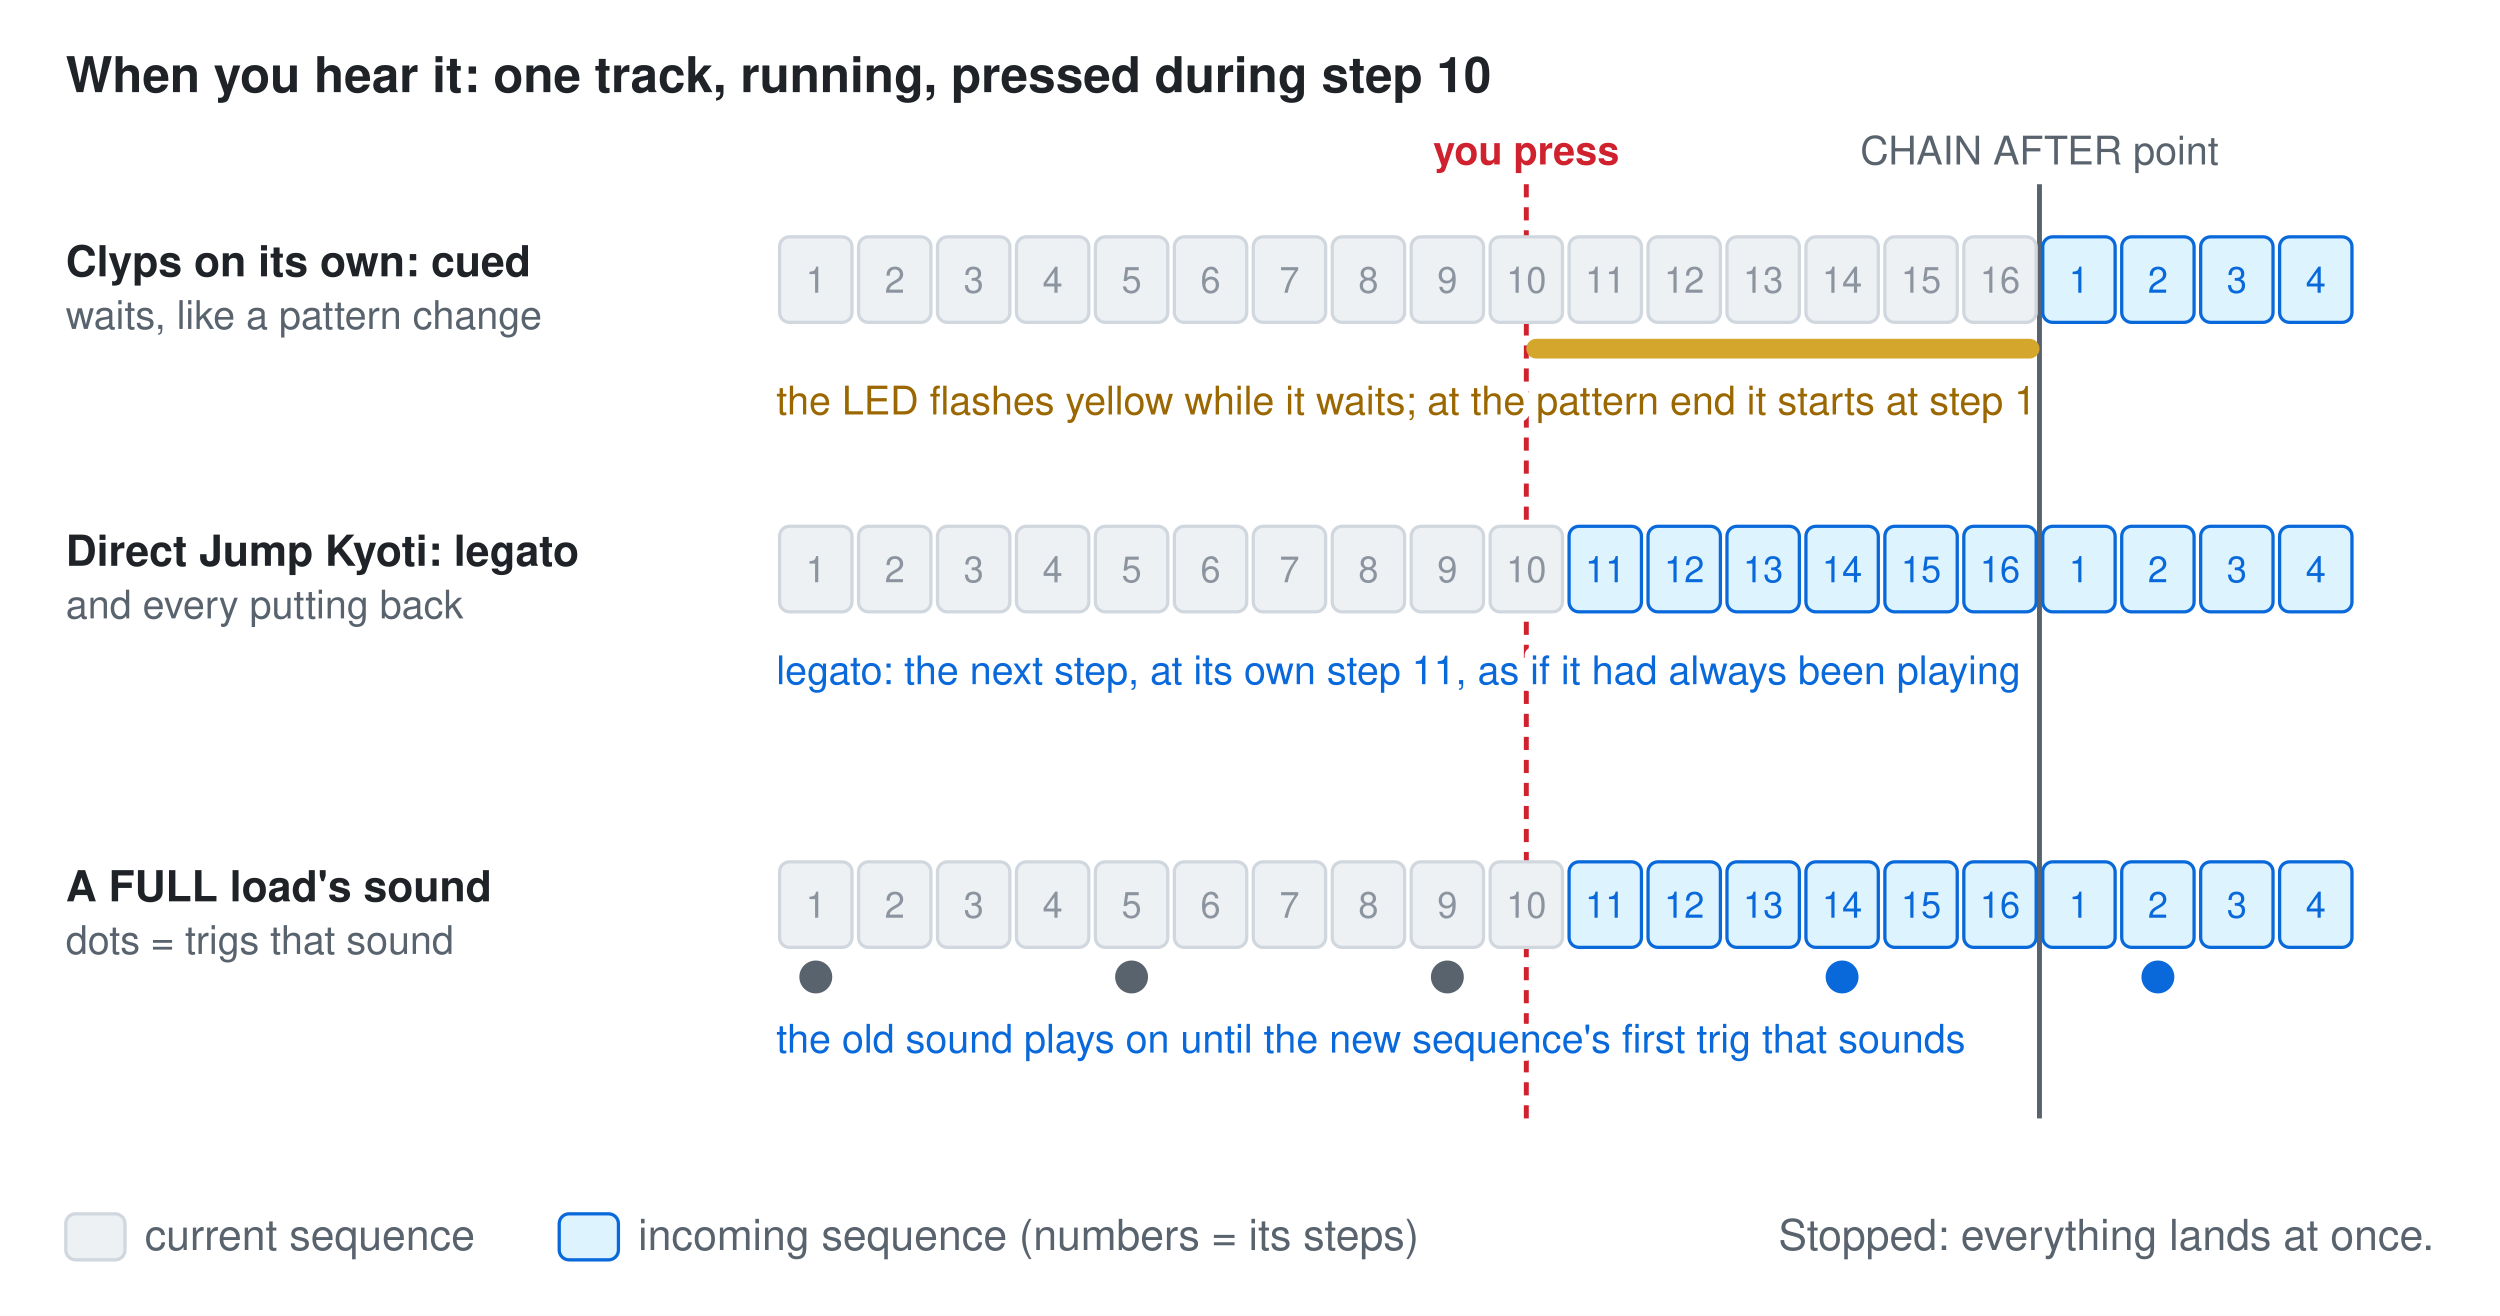
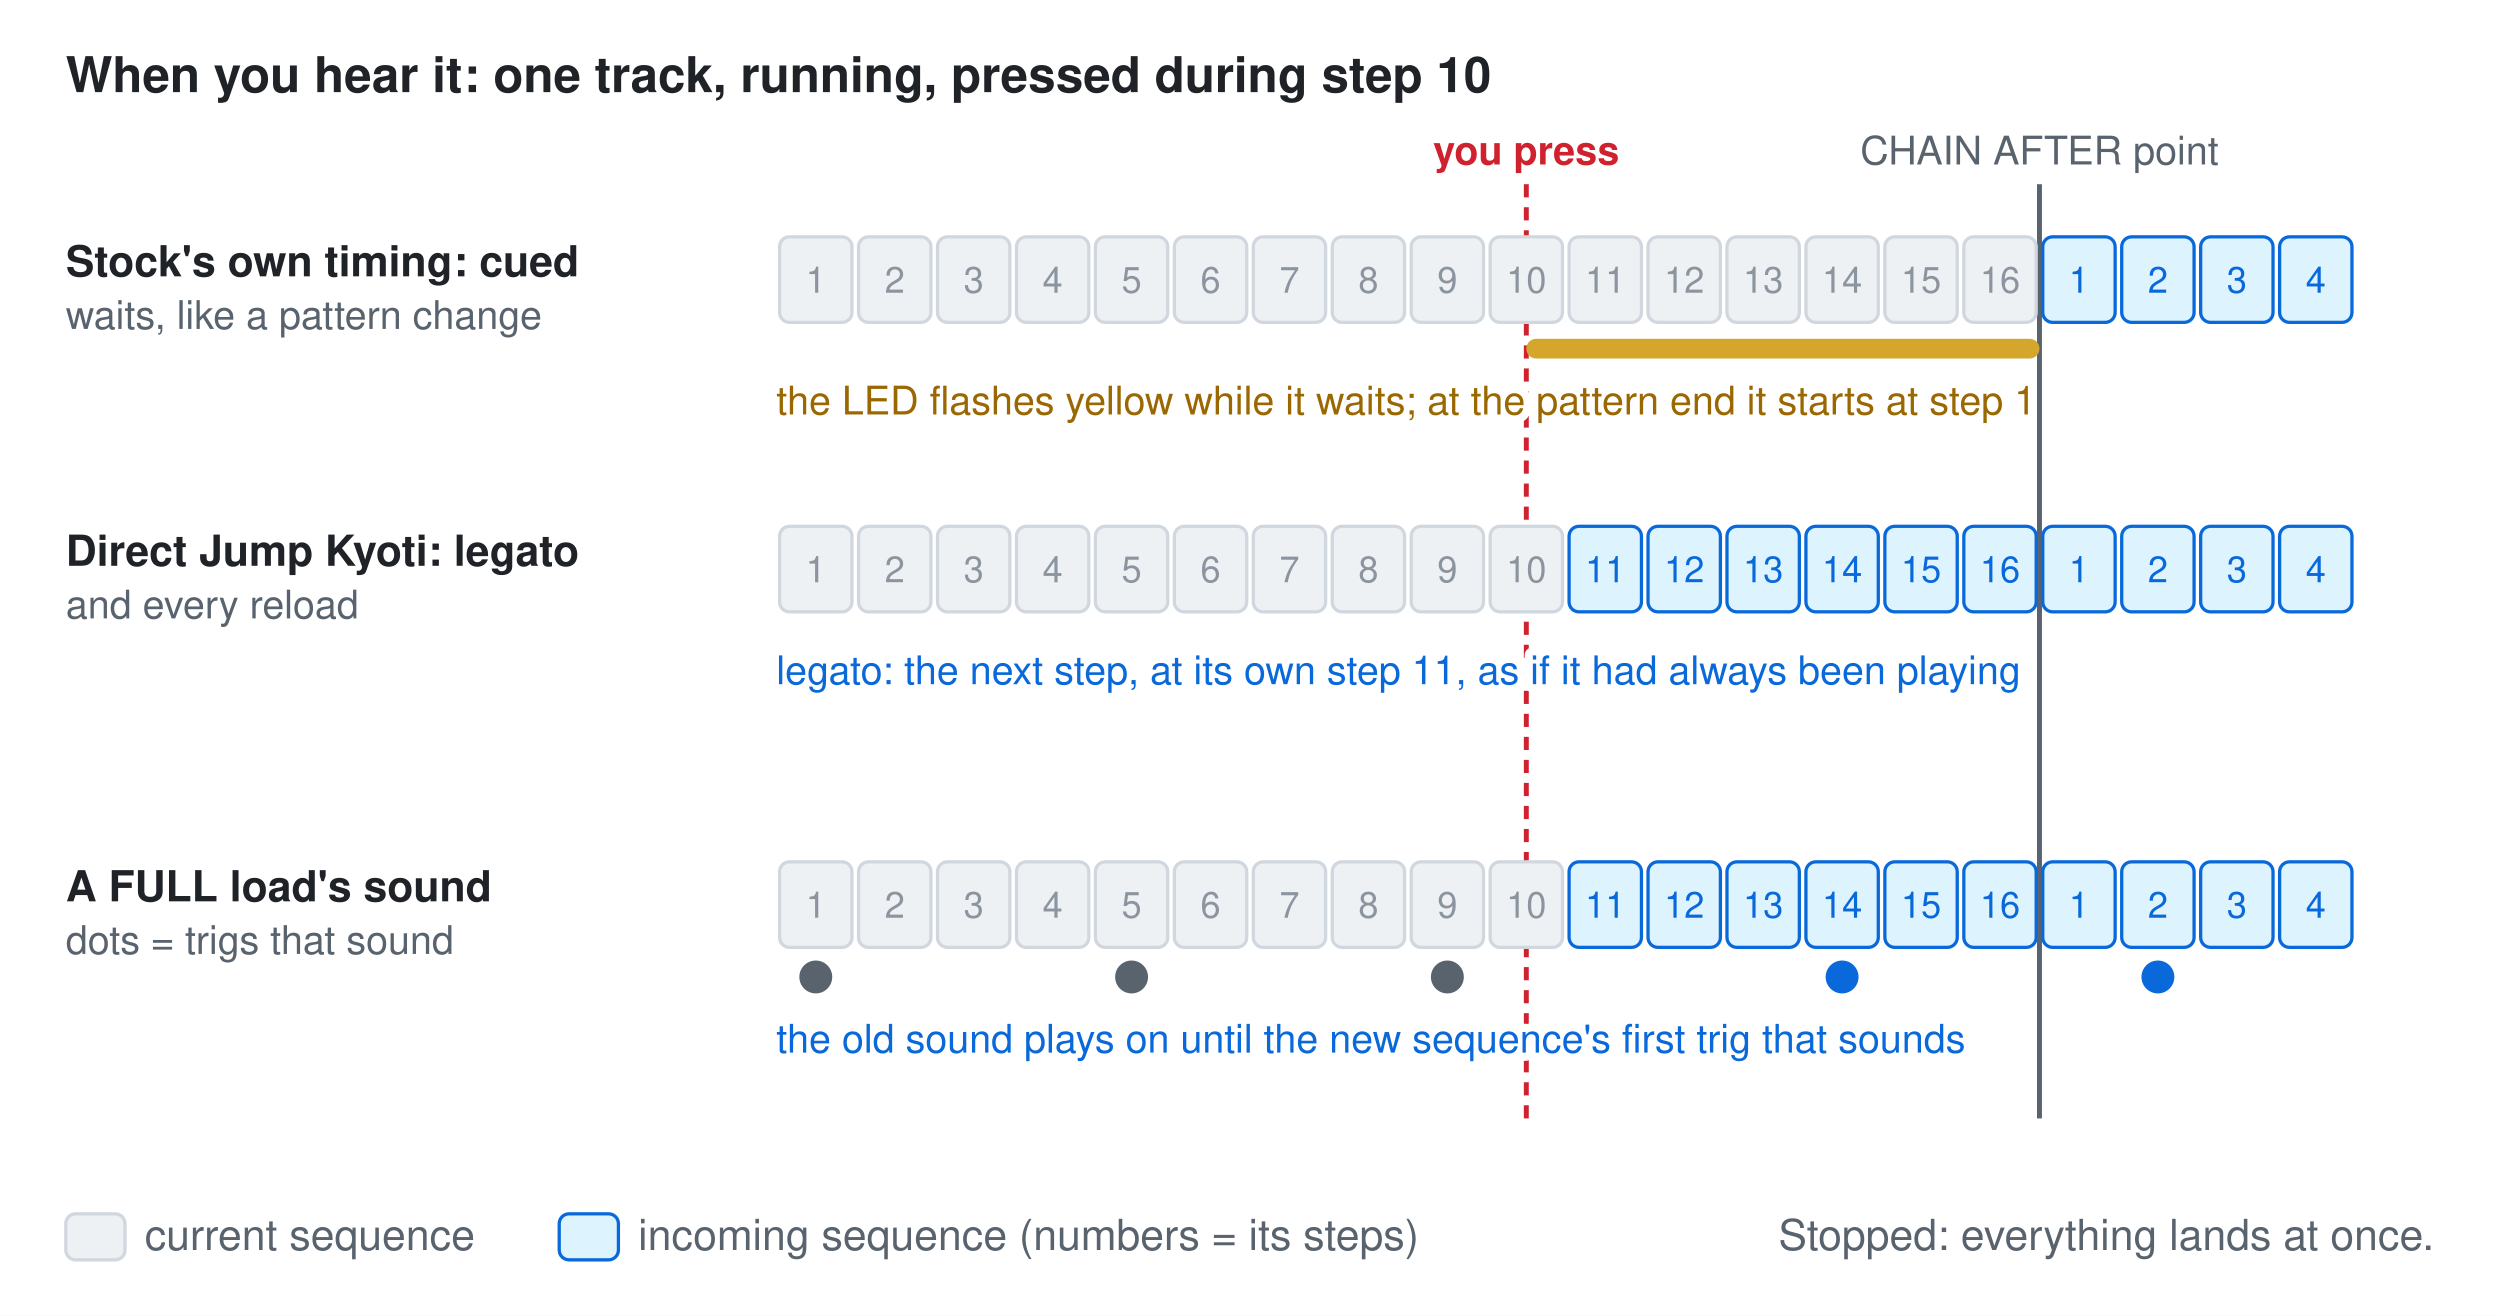
<svg xmlns="http://www.w3.org/2000/svg" viewBox="0 0 760 400" width="760" height="400" font-family="-apple-system, Segoe UI, Helvetica, Arial, sans-serif" font-size="13">
  <rect width="760" height="400" fill="#ffffff" />
  <text x="20" y="28" font-size="15" font-weight="600" fill="#1f2328">When you hear it: one track, running, pressed during step 10</text>
  <line x1="464.0" y1="56" x2="464.0" y2="340" stroke="#cf222e" stroke-width="1.5" stroke-dasharray="4 3" />
  <text x="464.0" y="50" text-anchor="middle" font-size="12" fill="#cf222e" font-weight="600">you press</text>
  <line x1="620" y1="56" x2="620" y2="340" stroke="#59636e" stroke-width="1.5" />
  <text x="620" y="50" text-anchor="middle" font-size="12" fill="#59636e">CHAIN AFTER point</text>
-   <text x="20" y="84" font-weight="600" fill="#1f2328">Clyps on its own: cued</text>
+   <text x="20" y="84" font-weight="600" fill="#1f2328">Stock's own timing: cued</text>
  <text x="20" y="100" fill="#59636e" font-size="12">waits, like a pattern change</text>
  <rect x="237" y="72" width="22" height="26" rx="3" fill="#eef1f4" stroke="#d0d7de" />
  <text x="248.0" y="89" text-anchor="middle" font-size="11" fill="#8c959f">1</text>
  <rect x="261" y="72" width="22" height="26" rx="3" fill="#eef1f4" stroke="#d0d7de" />
  <text x="272.0" y="89" text-anchor="middle" font-size="11" fill="#8c959f">2</text>
  <rect x="285" y="72" width="22" height="26" rx="3" fill="#eef1f4" stroke="#d0d7de" />
  <text x="296.0" y="89" text-anchor="middle" font-size="11" fill="#8c959f">3</text>
  <rect x="309" y="72" width="22" height="26" rx="3" fill="#eef1f4" stroke="#d0d7de" />
  <text x="320.0" y="89" text-anchor="middle" font-size="11" fill="#8c959f">4</text>
  <rect x="333" y="72" width="22" height="26" rx="3" fill="#eef1f4" stroke="#d0d7de" />
  <text x="344.0" y="89" text-anchor="middle" font-size="11" fill="#8c959f">5</text>
  <rect x="357" y="72" width="22" height="26" rx="3" fill="#eef1f4" stroke="#d0d7de" />
  <text x="368.0" y="89" text-anchor="middle" font-size="11" fill="#8c959f">6</text>
  <rect x="381" y="72" width="22" height="26" rx="3" fill="#eef1f4" stroke="#d0d7de" />
  <text x="392.0" y="89" text-anchor="middle" font-size="11" fill="#8c959f">7</text>
  <rect x="405" y="72" width="22" height="26" rx="3" fill="#eef1f4" stroke="#d0d7de" />
  <text x="416.0" y="89" text-anchor="middle" font-size="11" fill="#8c959f">8</text>
  <rect x="429" y="72" width="22" height="26" rx="3" fill="#eef1f4" stroke="#d0d7de" />
  <text x="440.0" y="89" text-anchor="middle" font-size="11" fill="#8c959f">9</text>
  <rect x="453" y="72" width="22" height="26" rx="3" fill="#eef1f4" stroke="#d0d7de" />
  <text x="464.0" y="89" text-anchor="middle" font-size="11" fill="#8c959f">10</text>
  <rect x="477" y="72" width="22" height="26" rx="3" fill="#eef1f4" stroke="#d0d7de" />
  <text x="488.0" y="89" text-anchor="middle" font-size="11" fill="#8c959f">11</text>
  <rect x="501" y="72" width="22" height="26" rx="3" fill="#eef1f4" stroke="#d0d7de" />
  <text x="512.0" y="89" text-anchor="middle" font-size="11" fill="#8c959f">12</text>
  <rect x="525" y="72" width="22" height="26" rx="3" fill="#eef1f4" stroke="#d0d7de" />
  <text x="536.0" y="89" text-anchor="middle" font-size="11" fill="#8c959f">13</text>
  <rect x="549" y="72" width="22" height="26" rx="3" fill="#eef1f4" stroke="#d0d7de" />
  <text x="560.0" y="89" text-anchor="middle" font-size="11" fill="#8c959f">14</text>
  <rect x="573" y="72" width="22" height="26" rx="3" fill="#eef1f4" stroke="#d0d7de" />
  <text x="584.0" y="89" text-anchor="middle" font-size="11" fill="#8c959f">15</text>
  <rect x="597" y="72" width="22" height="26" rx="3" fill="#eef1f4" stroke="#d0d7de" />
  <text x="608.0" y="89" text-anchor="middle" font-size="11" fill="#8c959f">16</text>
  <rect x="621" y="72" width="22" height="26" rx="3" fill="#ddf4ff" stroke="#0969da" />
  <text x="632.0" y="89" text-anchor="middle" font-size="11" fill="#0969da">1</text>
  <rect x="645" y="72" width="22" height="26" rx="3" fill="#ddf4ff" stroke="#0969da" />
  <text x="656.0" y="89" text-anchor="middle" font-size="11" fill="#0969da">2</text>
  <rect x="669" y="72" width="22" height="26" rx="3" fill="#ddf4ff" stroke="#0969da" />
  <text x="680.0" y="89" text-anchor="middle" font-size="11" fill="#0969da">3</text>
  <rect x="693" y="72" width="22" height="26" rx="3" fill="#ddf4ff" stroke="#0969da" />
  <text x="704.0" y="89" text-anchor="middle" font-size="11" fill="#0969da">4</text>
  <text x="20" y="172" font-weight="600" fill="#1f2328">Direct Jump Kyoti: legato</text>
-   <text x="20" y="188" fill="#59636e" font-size="12">and every putting back</text>
+   <text x="20" y="188" fill="#59636e" font-size="12">and every reload</text>
  <rect x="237" y="160" width="22" height="26" rx="3" fill="#eef1f4" stroke="#d0d7de" />
  <text x="248.0" y="177" text-anchor="middle" font-size="11" fill="#8c959f">1</text>
  <rect x="261" y="160" width="22" height="26" rx="3" fill="#eef1f4" stroke="#d0d7de" />
  <text x="272.0" y="177" text-anchor="middle" font-size="11" fill="#8c959f">2</text>
  <rect x="285" y="160" width="22" height="26" rx="3" fill="#eef1f4" stroke="#d0d7de" />
  <text x="296.0" y="177" text-anchor="middle" font-size="11" fill="#8c959f">3</text>
  <rect x="309" y="160" width="22" height="26" rx="3" fill="#eef1f4" stroke="#d0d7de" />
  <text x="320.0" y="177" text-anchor="middle" font-size="11" fill="#8c959f">4</text>
  <rect x="333" y="160" width="22" height="26" rx="3" fill="#eef1f4" stroke="#d0d7de" />
  <text x="344.0" y="177" text-anchor="middle" font-size="11" fill="#8c959f">5</text>
  <rect x="357" y="160" width="22" height="26" rx="3" fill="#eef1f4" stroke="#d0d7de" />
  <text x="368.0" y="177" text-anchor="middle" font-size="11" fill="#8c959f">6</text>
  <rect x="381" y="160" width="22" height="26" rx="3" fill="#eef1f4" stroke="#d0d7de" />
  <text x="392.0" y="177" text-anchor="middle" font-size="11" fill="#8c959f">7</text>
  <rect x="405" y="160" width="22" height="26" rx="3" fill="#eef1f4" stroke="#d0d7de" />
  <text x="416.0" y="177" text-anchor="middle" font-size="11" fill="#8c959f">8</text>
  <rect x="429" y="160" width="22" height="26" rx="3" fill="#eef1f4" stroke="#d0d7de" />
  <text x="440.0" y="177" text-anchor="middle" font-size="11" fill="#8c959f">9</text>
  <rect x="453" y="160" width="22" height="26" rx="3" fill="#eef1f4" stroke="#d0d7de" />
  <text x="464.0" y="177" text-anchor="middle" font-size="11" fill="#8c959f">10</text>
  <rect x="477" y="160" width="22" height="26" rx="3" fill="#ddf4ff" stroke="#0969da" />
  <text x="488.0" y="177" text-anchor="middle" font-size="11" fill="#0969da">11</text>
  <rect x="501" y="160" width="22" height="26" rx="3" fill="#ddf4ff" stroke="#0969da" />
  <text x="512.0" y="177" text-anchor="middle" font-size="11" fill="#0969da">12</text>
  <rect x="525" y="160" width="22" height="26" rx="3" fill="#ddf4ff" stroke="#0969da" />
  <text x="536.0" y="177" text-anchor="middle" font-size="11" fill="#0969da">13</text>
  <rect x="549" y="160" width="22" height="26" rx="3" fill="#ddf4ff" stroke="#0969da" />
  <text x="560.0" y="177" text-anchor="middle" font-size="11" fill="#0969da">14</text>
  <rect x="573" y="160" width="22" height="26" rx="3" fill="#ddf4ff" stroke="#0969da" />
  <text x="584.0" y="177" text-anchor="middle" font-size="11" fill="#0969da">15</text>
  <rect x="597" y="160" width="22" height="26" rx="3" fill="#ddf4ff" stroke="#0969da" />
  <text x="608.0" y="177" text-anchor="middle" font-size="11" fill="#0969da">16</text>
  <rect x="621" y="160" width="22" height="26" rx="3" fill="#ddf4ff" stroke="#0969da" />
  <text x="632.0" y="177" text-anchor="middle" font-size="11" fill="#0969da">1</text>
  <rect x="645" y="160" width="22" height="26" rx="3" fill="#ddf4ff" stroke="#0969da" />
  <text x="656.0" y="177" text-anchor="middle" font-size="11" fill="#0969da">2</text>
  <rect x="669" y="160" width="22" height="26" rx="3" fill="#ddf4ff" stroke="#0969da" />
  <text x="680.0" y="177" text-anchor="middle" font-size="11" fill="#0969da">3</text>
  <rect x="693" y="160" width="22" height="26" rx="3" fill="#ddf4ff" stroke="#0969da" />
  <text x="704.0" y="177" text-anchor="middle" font-size="11" fill="#0969da">4</text>
  <text x="20" y="274" font-weight="600" fill="#1f2328">A FULL load's sound</text>
  <text x="20" y="290" fill="#59636e" font-size="12">dots = trigs that sound</text>
  <rect x="237" y="262" width="22" height="26" rx="3" fill="#eef1f4" stroke="#d0d7de" />
  <text x="248.0" y="279" text-anchor="middle" font-size="11" fill="#8c959f">1</text>
  <rect x="261" y="262" width="22" height="26" rx="3" fill="#eef1f4" stroke="#d0d7de" />
  <text x="272.0" y="279" text-anchor="middle" font-size="11" fill="#8c959f">2</text>
  <rect x="285" y="262" width="22" height="26" rx="3" fill="#eef1f4" stroke="#d0d7de" />
  <text x="296.0" y="279" text-anchor="middle" font-size="11" fill="#8c959f">3</text>
  <rect x="309" y="262" width="22" height="26" rx="3" fill="#eef1f4" stroke="#d0d7de" />
  <text x="320.0" y="279" text-anchor="middle" font-size="11" fill="#8c959f">4</text>
  <rect x="333" y="262" width="22" height="26" rx="3" fill="#eef1f4" stroke="#d0d7de" />
  <text x="344.0" y="279" text-anchor="middle" font-size="11" fill="#8c959f">5</text>
  <rect x="357" y="262" width="22" height="26" rx="3" fill="#eef1f4" stroke="#d0d7de" />
  <text x="368.0" y="279" text-anchor="middle" font-size="11" fill="#8c959f">6</text>
  <rect x="381" y="262" width="22" height="26" rx="3" fill="#eef1f4" stroke="#d0d7de" />
  <text x="392.0" y="279" text-anchor="middle" font-size="11" fill="#8c959f">7</text>
  <rect x="405" y="262" width="22" height="26" rx="3" fill="#eef1f4" stroke="#d0d7de" />
  <text x="416.0" y="279" text-anchor="middle" font-size="11" fill="#8c959f">8</text>
  <rect x="429" y="262" width="22" height="26" rx="3" fill="#eef1f4" stroke="#d0d7de" />
  <text x="440.0" y="279" text-anchor="middle" font-size="11" fill="#8c959f">9</text>
  <rect x="453" y="262" width="22" height="26" rx="3" fill="#eef1f4" stroke="#d0d7de" />
  <text x="464.0" y="279" text-anchor="middle" font-size="11" fill="#8c959f">10</text>
  <rect x="477" y="262" width="22" height="26" rx="3" fill="#ddf4ff" stroke="#0969da" />
  <text x="488.0" y="279" text-anchor="middle" font-size="11" fill="#0969da">11</text>
  <rect x="501" y="262" width="22" height="26" rx="3" fill="#ddf4ff" stroke="#0969da" />
  <text x="512.0" y="279" text-anchor="middle" font-size="11" fill="#0969da">12</text>
  <rect x="525" y="262" width="22" height="26" rx="3" fill="#ddf4ff" stroke="#0969da" />
  <text x="536.0" y="279" text-anchor="middle" font-size="11" fill="#0969da">13</text>
  <rect x="549" y="262" width="22" height="26" rx="3" fill="#ddf4ff" stroke="#0969da" />
  <text x="560.0" y="279" text-anchor="middle" font-size="11" fill="#0969da">14</text>
  <rect x="573" y="262" width="22" height="26" rx="3" fill="#ddf4ff" stroke="#0969da" />
  <text x="584.0" y="279" text-anchor="middle" font-size="11" fill="#0969da">15</text>
  <rect x="597" y="262" width="22" height="26" rx="3" fill="#ddf4ff" stroke="#0969da" />
  <text x="608.0" y="279" text-anchor="middle" font-size="11" fill="#0969da">16</text>
  <rect x="621" y="262" width="22" height="26" rx="3" fill="#ddf4ff" stroke="#0969da" />
  <text x="632.0" y="279" text-anchor="middle" font-size="11" fill="#0969da">1</text>
  <rect x="645" y="262" width="22" height="26" rx="3" fill="#ddf4ff" stroke="#0969da" />
  <text x="656.0" y="279" text-anchor="middle" font-size="11" fill="#0969da">2</text>
  <rect x="669" y="262" width="22" height="26" rx="3" fill="#ddf4ff" stroke="#0969da" />
  <text x="680.0" y="279" text-anchor="middle" font-size="11" fill="#0969da">3</text>
  <rect x="693" y="262" width="22" height="26" rx="3" fill="#ddf4ff" stroke="#0969da" />
  <text x="704.0" y="279" text-anchor="middle" font-size="11" fill="#0969da">4</text>
  <circle cx="248.0" cy="297" r="5" fill="#59636e" />
  <circle cx="344.0" cy="297" r="5" fill="#59636e" />
  <circle cx="440.0" cy="297" r="5" fill="#59636e" />
  <circle cx="560.0" cy="297" r="5" fill="#0969da" />
  <circle cx="656.0" cy="297" r="5" fill="#0969da" />
  <rect x="464.0" y="103" width="156.0" height="6" rx="3" fill="#d4a72c" />
  <text x="236" y="126" font-size="12" fill="#9a6700" paint-order="stroke" stroke="#ffffff" stroke-width="5" stroke-linejoin="round">the LED flashes yellow while it waits; at the pattern end it starts at step 1</text>
  <text x="236" y="208" font-size="12" fill="#0969da" paint-order="stroke" stroke="#ffffff" stroke-width="5" stroke-linejoin="round">legato: the next step, at its own step 11, as if it had always been playing</text>
  <text x="236" y="320" font-size="12" fill="#0969da" paint-order="stroke" stroke="#ffffff" stroke-width="5" stroke-linejoin="round">the old sound plays on until the new sequence's first trig that sounds</text>
  <rect x="20" y="369" width="18" height="14" rx="3" fill="#eef1f4" stroke="#d0d7de" />
  <text x="44" y="380" fill="#59636e">current sequence</text>
  <rect x="170" y="369" width="18" height="14" rx="3" fill="#ddf4ff" stroke="#0969da" />
  <text x="194" y="380" fill="#59636e">incoming sequence (numbers = its steps)</text>
  <text x="740" y="380" text-anchor="end" fill="#59636e">Stopped: everything lands at once.</text>
</svg>
